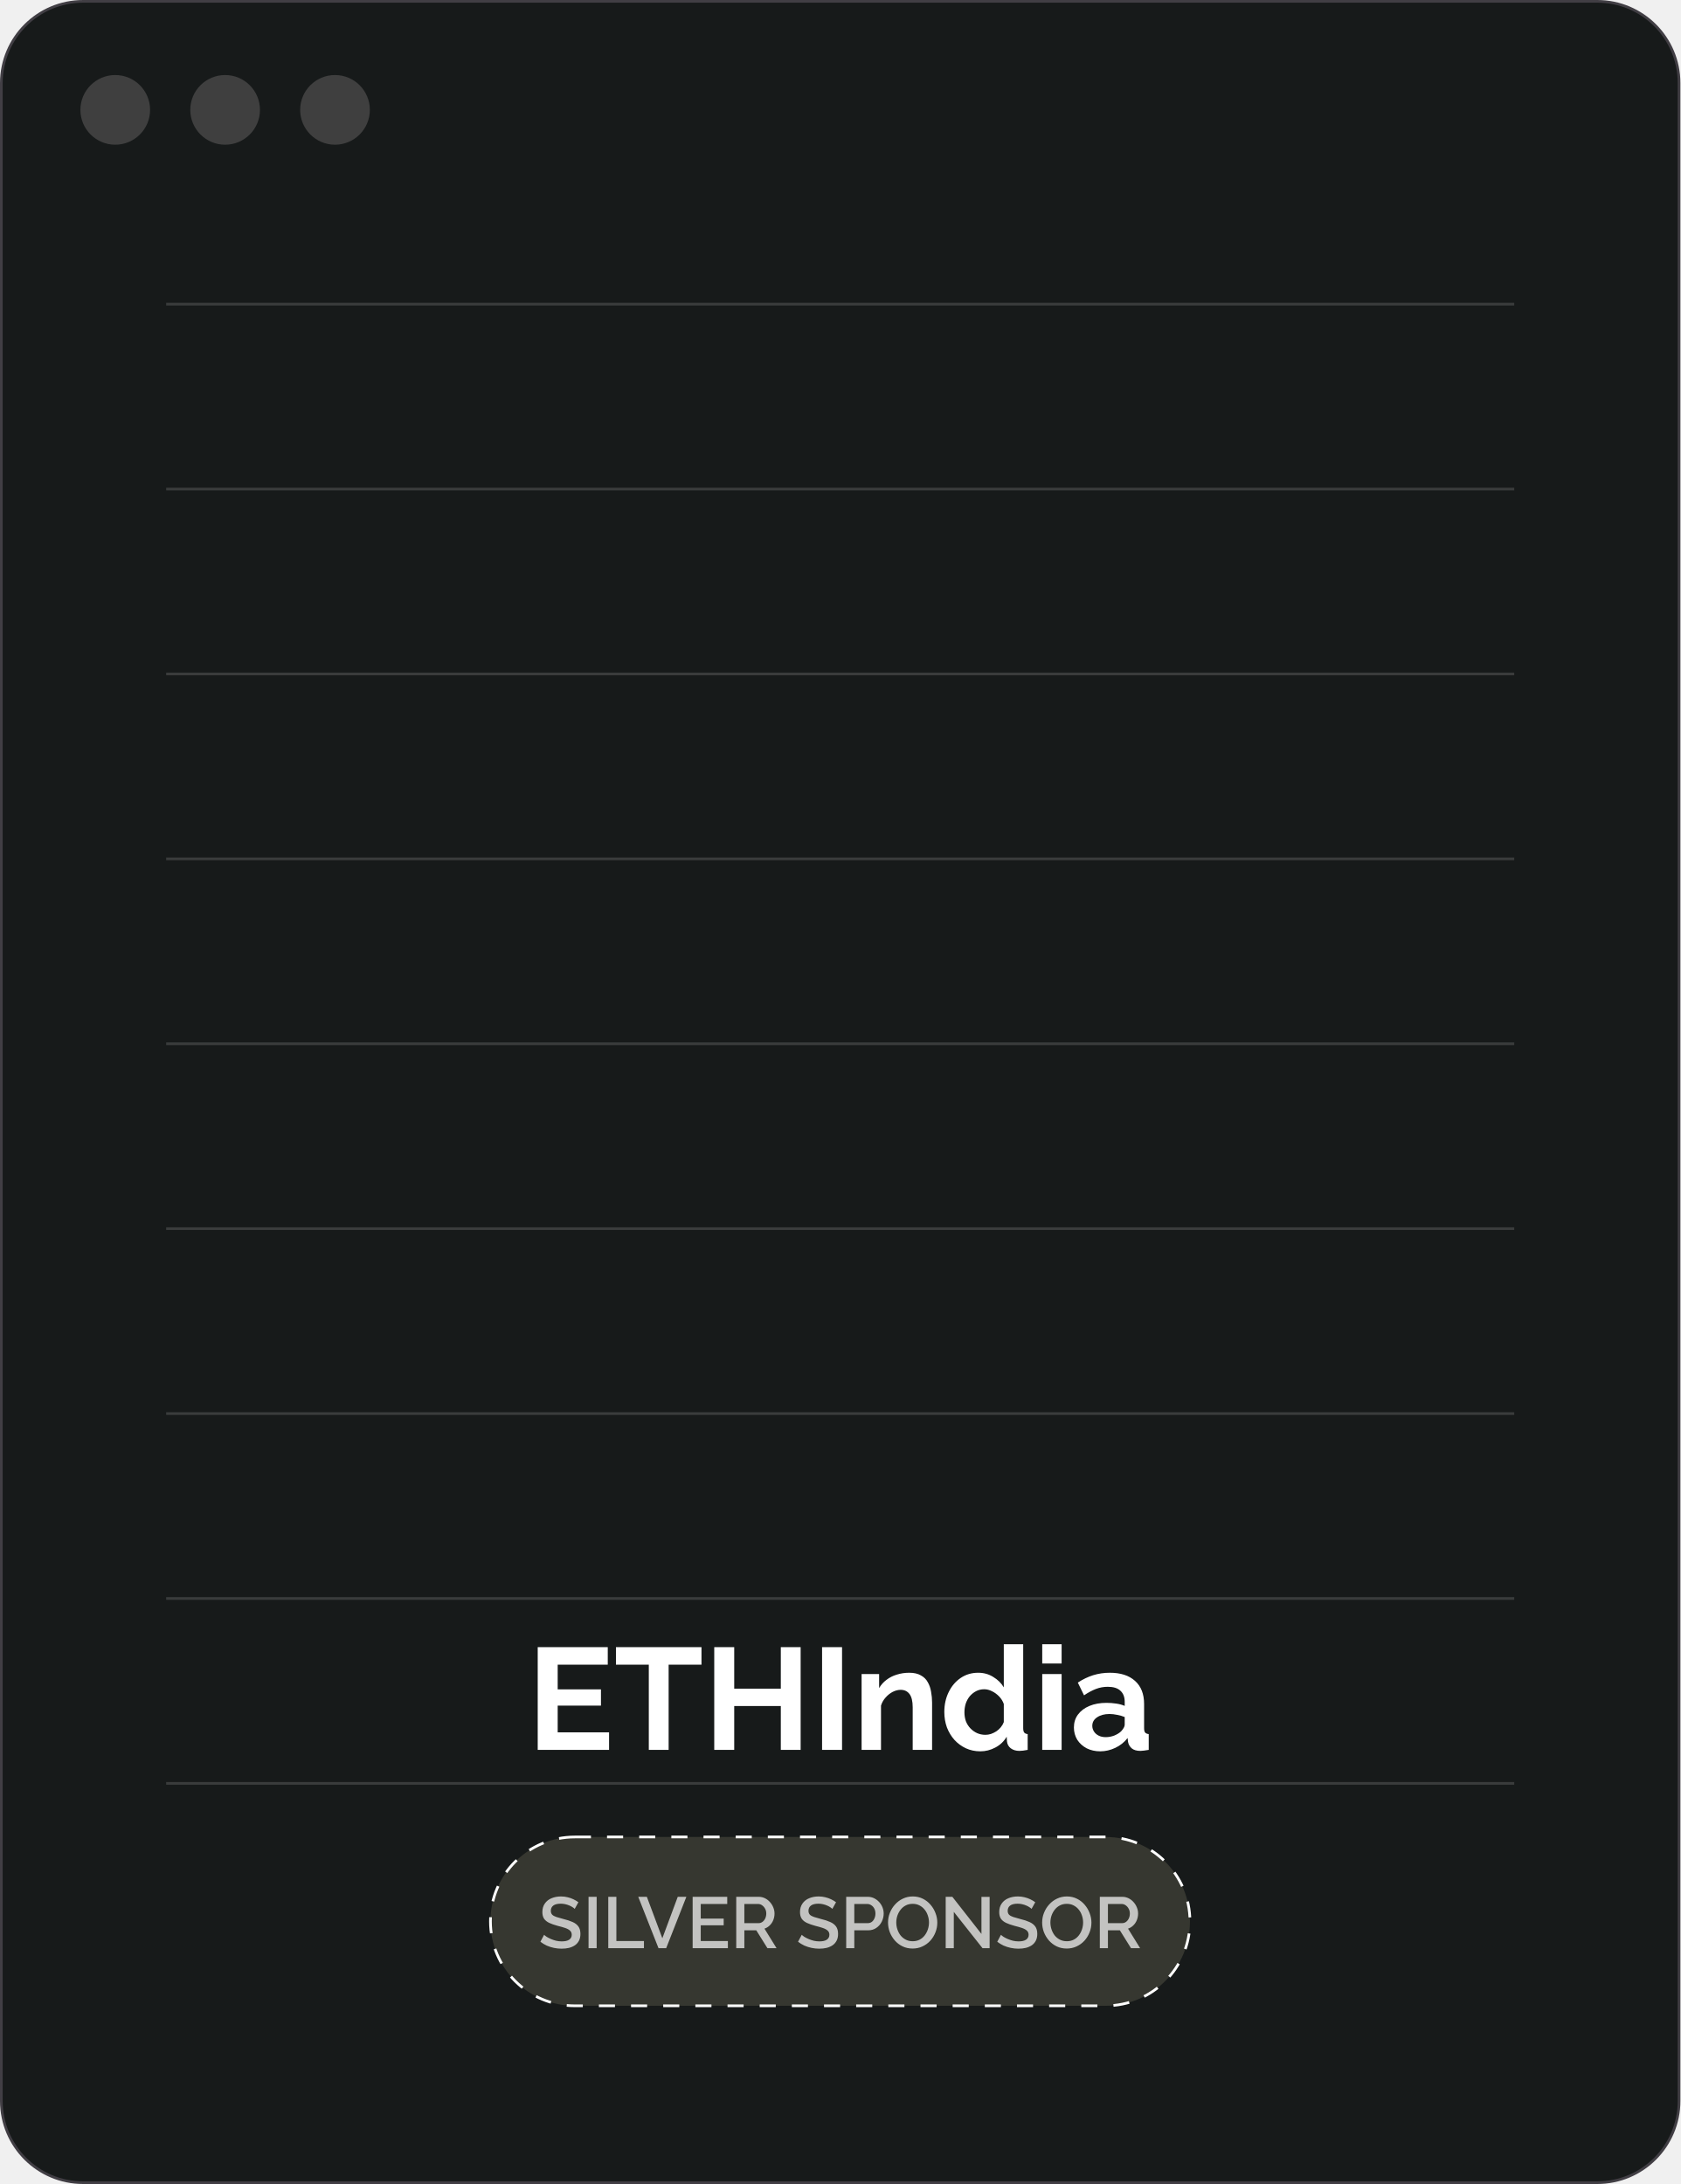
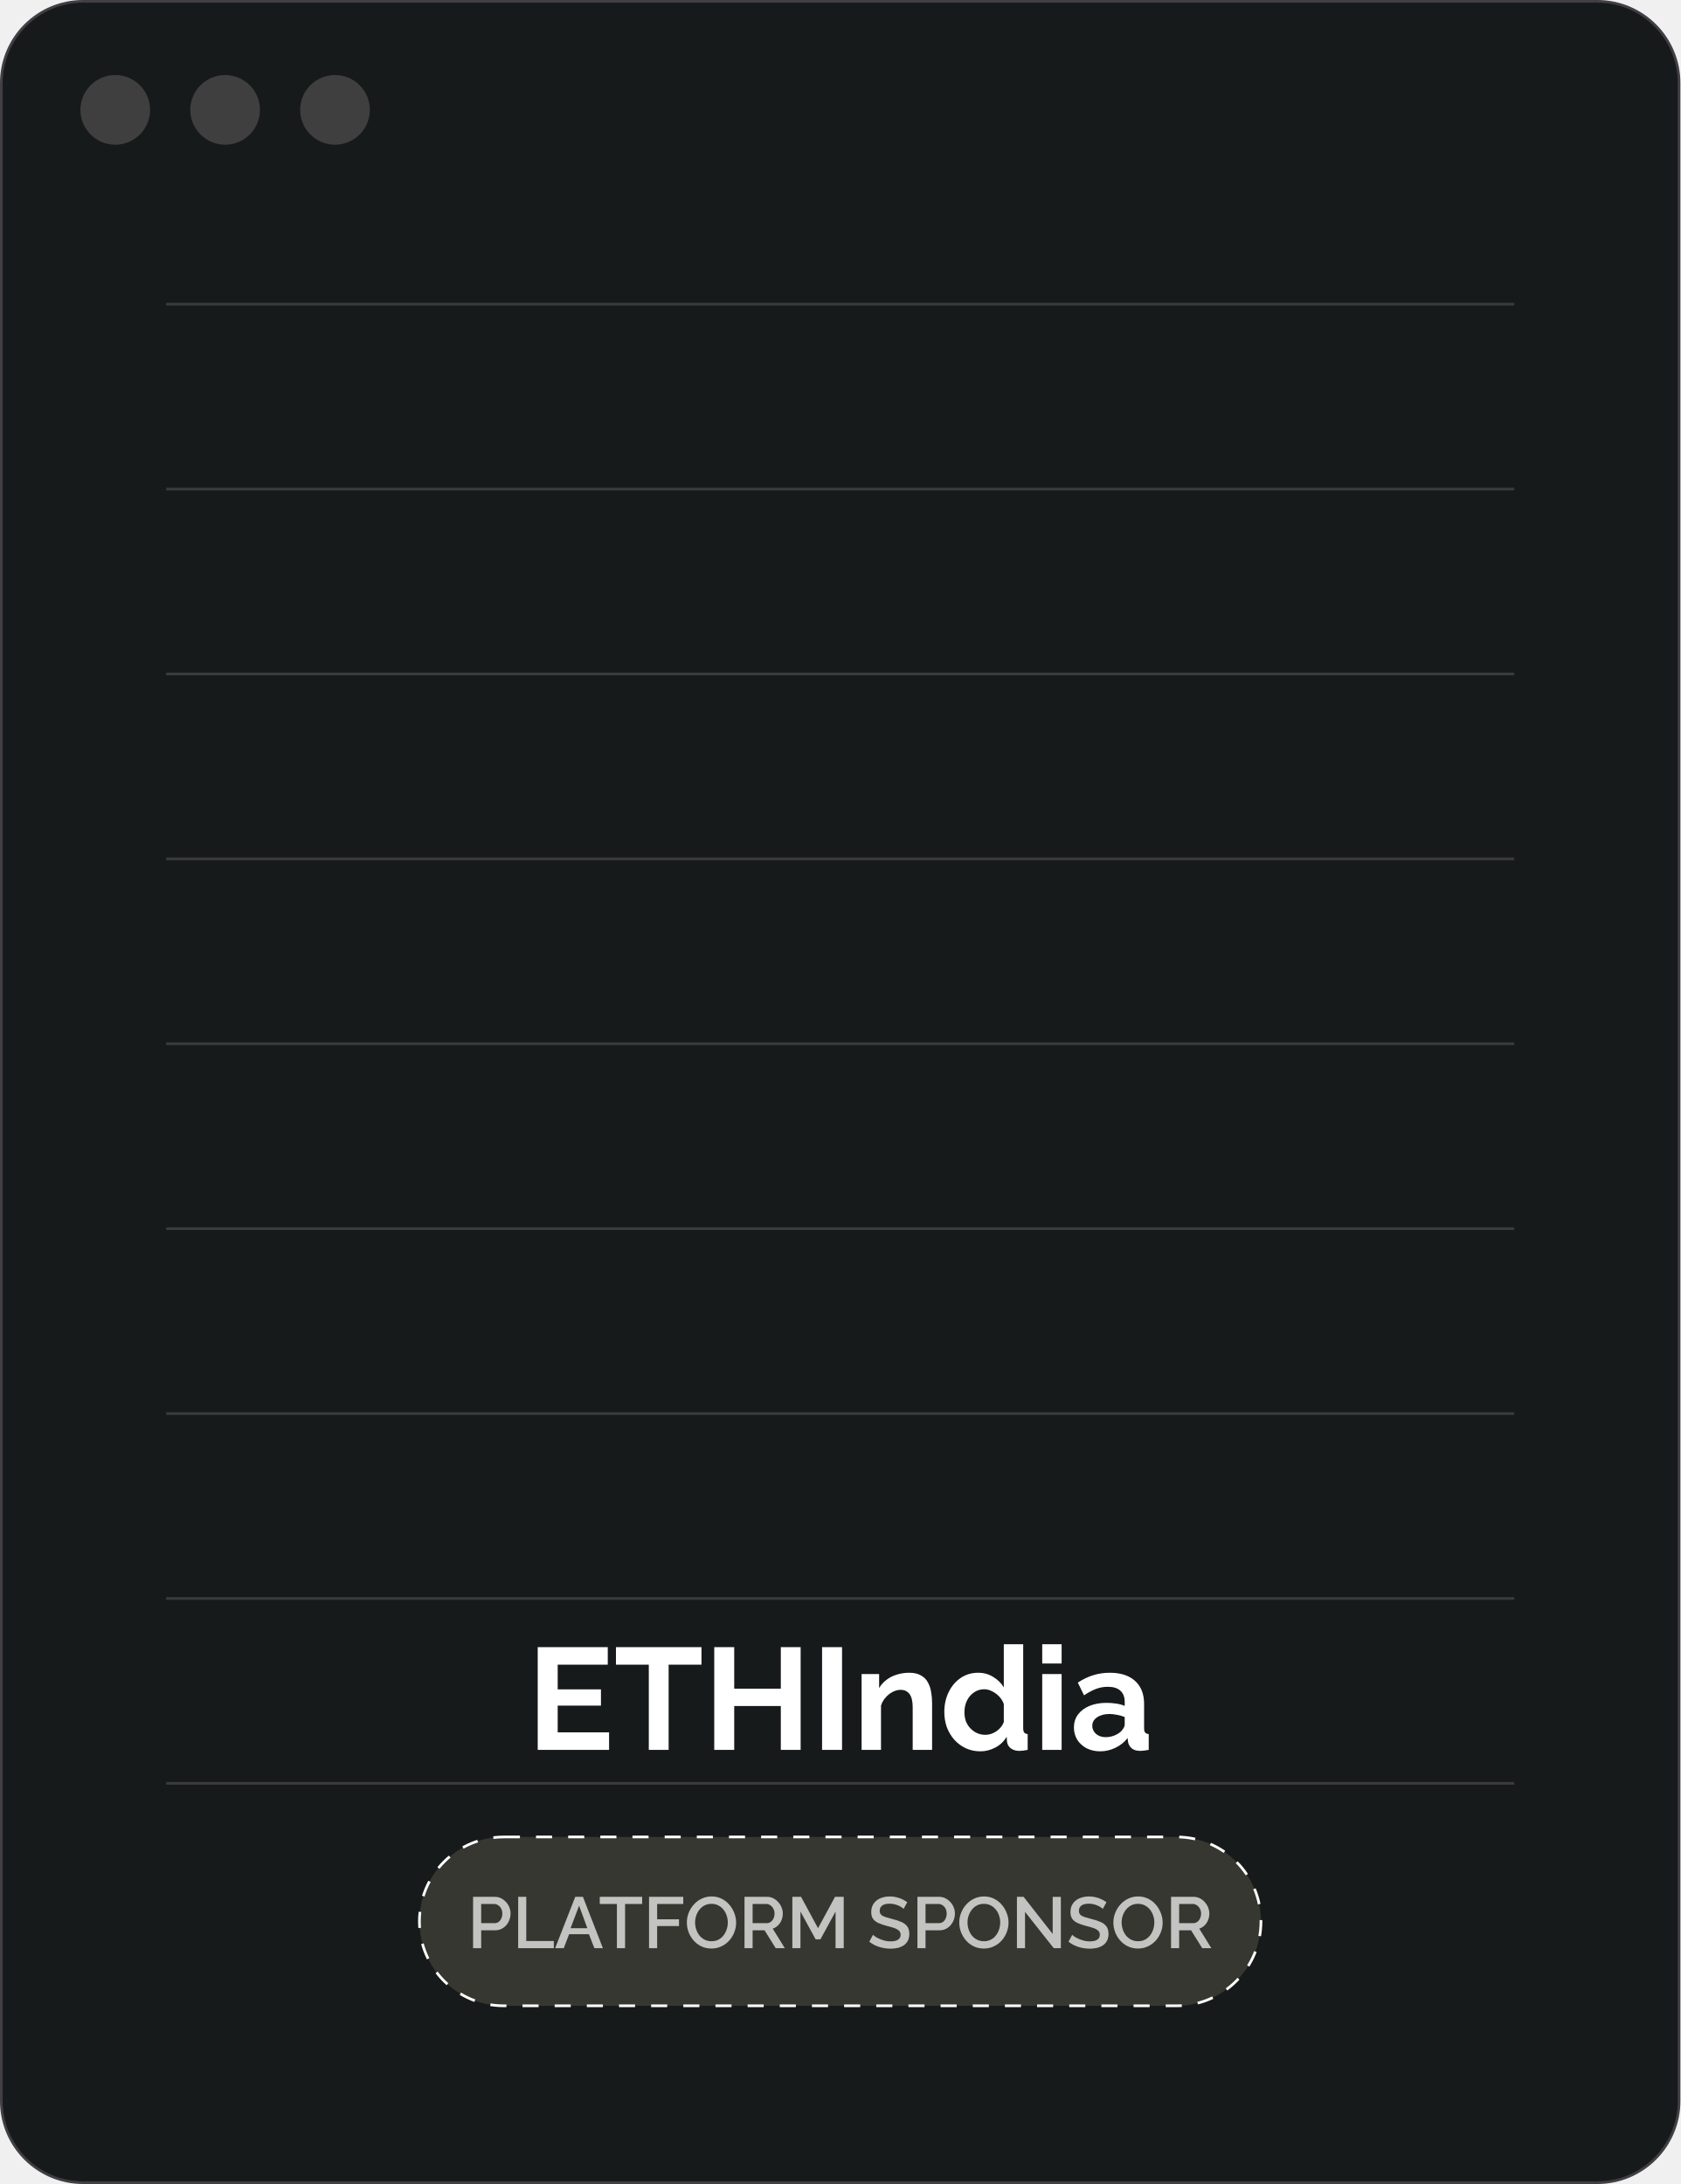
<svg xmlns="http://www.w3.org/2000/svg" width="627" height="815" viewBox="0 0 627 815" fill="none">
  <rect x="0.5" y="0.5" width="626" height="814" rx="30.5" fill="#171A1A" />
  <rect x="0.5" y="0.5" width="626" height="814" rx="30.5" stroke="#413E44" />
  <line x1="62" y1="113.5" x2="565" y2="113.5" stroke="white" stroke-opacity="0.15" />
  <line x1="62" y1="182.5" x2="565" y2="182.5" stroke="white" stroke-opacity="0.15" />
  <line x1="62" y1="251.5" x2="565" y2="251.5" stroke="white" stroke-opacity="0.15" />
  <line x1="62" y1="320.5" x2="565" y2="320.5" stroke="white" stroke-opacity="0.15" />
  <line x1="62" y1="389.5" x2="565" y2="389.5" stroke="white" stroke-opacity="0.15" />
  <line x1="62" y1="458.5" x2="565" y2="458.5" stroke="white" stroke-opacity="0.15" />
  <line x1="62" y1="527.5" x2="565" y2="527.5" stroke="white" stroke-opacity="0.15" />
  <line x1="62" y1="596.5" x2="565" y2="596.5" stroke="white" stroke-opacity="0.15" />
  <line x1="62" y1="665.5" x2="565" y2="665.5" stroke="white" stroke-opacity="0.15" />
  <circle cx="43" cy="41" r="13" fill="#3F3F3F" />
  <circle cx="84" cy="41" r="13" fill="#3F3F3F" />
  <circle cx="125" cy="41" r="13" fill="#3F3F3F" />
  <path d="M227.259 646.466V653H200.637V614.66H226.773V621.194H208.089V630.428H224.235V636.476H208.089V646.466H227.259ZM261.742 621.194H249.484V653H242.086V621.194H229.828V614.66H261.742V621.194ZM298.74 614.66V653H291.342V636.638H273.954V653H266.502V614.66H273.954V630.158H291.342V614.66H298.74ZM306.738 653V614.66H314.19V653H306.738ZM347.785 653H340.549V637.124C340.549 634.856 340.153 633.2 339.361 632.156C338.569 631.112 337.471 630.59 336.067 630.59C335.095 630.59 334.105 630.842 333.097 631.346C332.125 631.85 331.243 632.552 330.451 633.452C329.659 634.316 329.083 635.324 328.723 636.476V653H321.487V624.704H328.021V629.942C328.741 628.718 329.659 627.692 330.775 626.864C331.891 626 333.169 625.352 334.609 624.92C336.085 624.452 337.633 624.218 339.253 624.218C341.017 624.218 342.457 624.542 343.573 625.19C344.725 625.802 345.589 626.648 346.165 627.728C346.777 628.772 347.191 629.96 347.407 631.292C347.659 632.624 347.785 633.974 347.785 635.342V653ZM352.349 638.852C352.349 636.116 352.889 633.65 353.969 631.454C355.049 629.222 356.543 627.458 358.451 626.162C360.359 624.866 362.537 624.218 364.985 624.218C367.073 624.218 368.945 624.74 370.601 625.784C372.293 626.792 373.607 628.088 374.543 629.672V613.58H381.779V644.9C381.779 645.656 381.905 646.196 382.157 646.52C382.409 646.844 382.841 647.042 383.453 647.114V653C382.193 653.252 381.167 653.378 380.375 653.378C379.079 653.378 377.999 653.054 377.135 652.406C376.307 651.758 375.839 650.912 375.731 649.868L375.623 648.086C374.579 649.85 373.157 651.2 371.357 652.136C369.593 653.072 367.739 653.54 365.795 653.54C363.851 653.54 362.051 653.162 360.395 652.406C358.775 651.65 357.353 650.606 356.129 649.274C354.941 647.942 354.005 646.394 353.321 644.63C352.673 642.83 352.349 640.904 352.349 638.852ZM374.543 642.632V635.882C374.183 634.838 373.607 633.902 372.815 633.074C372.023 632.246 371.141 631.598 370.169 631.13C369.197 630.626 368.225 630.374 367.253 630.374C366.137 630.374 365.129 630.608 364.229 631.076C363.329 631.544 362.537 632.174 361.853 632.966C361.205 633.758 360.701 634.676 360.341 635.72C360.017 636.764 359.855 637.862 359.855 639.014C359.855 640.166 360.035 641.264 360.395 642.308C360.791 643.316 361.349 644.198 362.069 644.954C362.789 645.71 363.617 646.304 364.553 646.736C365.525 647.168 366.569 647.384 367.685 647.384C368.369 647.384 369.053 647.276 369.737 647.06C370.457 646.808 371.123 646.484 371.735 646.088C372.383 645.656 372.941 645.152 373.409 644.576C373.913 643.964 374.291 643.316 374.543 642.632ZM388.882 653V624.704H396.118V653H388.882ZM388.882 620.762V613.58H396.118V620.762H388.882ZM400.702 644.63C400.702 642.794 401.206 641.192 402.214 639.824C403.258 638.42 404.698 637.34 406.534 636.584C408.37 635.828 410.476 635.45 412.852 635.45C414.04 635.45 415.246 635.54 416.47 635.72C417.694 635.9 418.756 636.188 419.656 636.584V635.072C419.656 633.272 419.116 631.886 418.036 630.914C416.992 629.942 415.426 629.456 413.338 629.456C411.79 629.456 410.314 629.726 408.91 630.266C407.506 630.806 406.03 631.598 404.482 632.642L402.16 627.89C404.032 626.666 405.94 625.748 407.884 625.136C409.864 624.524 411.934 624.218 414.094 624.218C418.126 624.218 421.258 625.226 423.49 627.242C425.758 629.258 426.892 632.138 426.892 635.882V644.9C426.892 645.656 427.018 646.196 427.27 646.52C427.558 646.844 428.008 647.042 428.62 647.114V653C427.972 653.108 427.378 653.198 426.838 653.27C426.334 653.342 425.902 653.378 425.542 653.378C424.102 653.378 423.004 653.054 422.248 652.406C421.528 651.758 421.078 650.966 420.898 650.03L420.736 648.572C419.512 650.156 417.982 651.38 416.146 652.244C414.31 653.108 412.438 653.54 410.53 653.54C408.658 653.54 406.966 653.162 405.454 652.406C403.978 651.614 402.808 650.552 401.944 649.22C401.116 647.852 400.702 646.322 400.702 644.63ZM418.306 646.088C418.702 645.656 419.026 645.224 419.278 644.792C419.53 644.36 419.656 643.964 419.656 643.604V640.742C418.792 640.382 417.856 640.112 416.848 639.932C415.84 639.716 414.886 639.608 413.986 639.608C412.114 639.608 410.566 640.022 409.342 640.85C408.154 641.642 407.56 642.704 407.56 644.036C407.56 644.756 407.758 645.44 408.154 646.088C408.55 646.736 409.126 647.258 409.882 647.654C410.638 648.05 411.538 648.248 412.582 648.248C413.662 648.248 414.724 648.05 415.768 647.654C416.812 647.222 417.658 646.7 418.306 646.088Z" fill="white" />
-   <rect x="183" y="685.5" width="261" height="63" rx="31.5" fill="#363730" />
-   <rect x="183" y="685.5" width="261" height="63" rx="31.5" stroke="white" stroke-dasharray="6 6" />
-   <path d="M214.438 712.339C214.258 712.141 213.997 711.934 213.655 711.718C213.313 711.484 212.908 711.268 212.44 711.07C211.972 710.872 211.468 710.71 210.928 710.584C210.388 710.458 209.83 710.395 209.254 710.395C207.994 710.395 207.058 710.629 206.446 711.097C205.834 711.565 205.528 712.213 205.528 713.041C205.528 713.653 205.699 714.139 206.041 714.499C206.383 714.841 206.905 715.129 207.607 715.363C208.309 715.597 209.191 715.849 210.253 716.119C211.549 716.425 212.674 716.794 213.628 717.226C214.582 717.64 215.311 718.198 215.815 718.9C216.319 719.602 216.571 720.529 216.571 721.681C216.571 722.653 216.391 723.49 216.031 724.192C215.671 724.894 215.167 725.47 214.519 725.92C213.871 726.352 213.124 726.676 212.278 726.892C211.432 727.09 210.523 727.189 209.551 727.189C208.597 727.189 207.643 727.09 206.689 726.892C205.753 726.694 204.853 726.406 203.989 726.028C203.143 725.632 202.36 725.155 201.64 724.597L203.017 722.005C203.251 722.239 203.584 722.5 204.016 722.788C204.466 723.058 204.979 723.319 205.555 723.571C206.149 723.823 206.788 724.039 207.472 724.219C208.174 724.381 208.885 724.462 209.605 724.462C210.811 724.462 211.729 724.255 212.359 723.841C213.007 723.409 213.331 722.797 213.331 722.005C213.331 721.357 213.124 720.844 212.71 720.466C212.296 720.07 211.693 719.737 210.901 719.467C210.109 719.197 209.164 718.927 208.066 718.657C206.806 718.315 205.753 717.946 204.907 717.55C204.061 717.136 203.422 716.614 202.99 715.984C202.576 715.336 202.369 714.517 202.369 713.527C202.369 712.267 202.675 711.205 203.287 710.341C203.899 709.459 204.727 708.802 205.771 708.37C206.833 707.92 208.021 707.695 209.335 707.695C210.199 707.695 211.018 707.794 211.792 707.992C212.566 708.172 213.286 708.424 213.952 708.748C214.636 709.072 215.257 709.441 215.815 709.855L214.438 712.339ZM219.604 727V707.83H222.628V727H219.604ZM226.961 727V707.83H229.985V724.327H240.272V727H226.961ZM241.359 707.83L247.137 723.301L252.888 707.83H256.101L248.568 727H245.706L238.146 707.83H241.359ZM271.592 724.327V727H258.443V707.83H271.349V710.503H261.467V715.957H270.026V718.468H261.467V724.327H271.592ZM274.712 727V707.83H283.055C283.919 707.83 284.711 708.01 285.431 708.37C286.151 708.73 286.772 709.207 287.294 709.801C287.834 710.395 288.248 711.061 288.536 711.799C288.842 712.537 288.995 713.293 288.995 714.067C288.995 714.913 288.842 715.723 288.536 716.497C288.23 717.271 287.789 717.937 287.213 718.495C286.655 719.053 285.998 719.458 285.242 719.71L289.751 727H286.349L282.191 720.331H277.736V727H274.712ZM277.736 717.658H283.028C283.586 717.658 284.081 717.496 284.513 717.172C284.945 716.848 285.287 716.416 285.539 715.876C285.791 715.318 285.917 714.715 285.917 714.067C285.917 713.401 285.773 712.807 285.485 712.285C285.197 711.745 284.819 711.313 284.351 710.989C283.901 710.665 283.406 710.503 282.866 710.503H277.736V717.658ZM310.573 712.339C310.393 712.141 310.132 711.934 309.79 711.718C309.448 711.484 309.043 711.268 308.575 711.07C308.107 710.872 307.603 710.71 307.063 710.584C306.523 710.458 305.965 710.395 305.389 710.395C304.129 710.395 303.193 710.629 302.581 711.097C301.969 711.565 301.663 712.213 301.663 713.041C301.663 713.653 301.834 714.139 302.176 714.499C302.518 714.841 303.04 715.129 303.742 715.363C304.444 715.597 305.326 715.849 306.388 716.119C307.684 716.425 308.809 716.794 309.763 717.226C310.717 717.64 311.446 718.198 311.95 718.9C312.454 719.602 312.706 720.529 312.706 721.681C312.706 722.653 312.526 723.49 312.166 724.192C311.806 724.894 311.302 725.47 310.654 725.92C310.006 726.352 309.259 726.676 308.413 726.892C307.567 727.09 306.658 727.189 305.686 727.189C304.732 727.189 303.778 727.09 302.824 726.892C301.888 726.694 300.988 726.406 300.124 726.028C299.278 725.632 298.495 725.155 297.775 724.597L299.152 722.005C299.386 722.239 299.719 722.5 300.151 722.788C300.601 723.058 301.114 723.319 301.69 723.571C302.284 723.823 302.923 724.039 303.607 724.219C304.309 724.381 305.02 724.462 305.74 724.462C306.946 724.462 307.864 724.255 308.494 723.841C309.142 723.409 309.466 722.797 309.466 722.005C309.466 721.357 309.259 720.844 308.845 720.466C308.431 720.07 307.828 719.737 307.036 719.467C306.244 719.197 305.299 718.927 304.201 718.657C302.941 718.315 301.888 717.946 301.042 717.55C300.196 717.136 299.557 716.614 299.125 715.984C298.711 715.336 298.504 714.517 298.504 713.527C298.504 712.267 298.81 711.205 299.422 710.341C300.034 709.459 300.862 708.802 301.906 708.37C302.968 707.92 304.156 707.695 305.47 707.695C306.334 707.695 307.153 707.794 307.927 707.992C308.701 708.172 309.421 708.424 310.087 708.748C310.771 709.072 311.392 709.441 311.95 709.855L310.573 712.339ZM315.739 727V707.83H323.785C324.649 707.83 325.441 708.01 326.161 708.37C326.881 708.73 327.511 709.207 328.051 709.801C328.591 710.395 329.005 711.061 329.293 711.799C329.581 712.537 329.725 713.293 329.725 714.067C329.725 715.129 329.482 716.146 328.996 717.118C328.528 718.072 327.853 718.846 326.971 719.44C326.107 720.034 325.099 720.331 323.947 720.331H318.763V727H315.739ZM318.763 717.658H323.758C324.334 717.658 324.838 717.505 325.27 717.199C325.702 716.875 326.035 716.443 326.269 715.903C326.521 715.363 326.647 714.751 326.647 714.067C326.647 713.365 326.503 712.744 326.215 712.204C325.927 711.664 325.549 711.25 325.081 710.962C324.631 710.656 324.136 710.503 323.596 710.503H318.763V717.658ZM340.526 727.135C339.14 727.135 337.889 726.865 336.773 726.325C335.657 725.785 334.694 725.056 333.884 724.138C333.074 723.202 332.444 722.158 331.994 721.006C331.562 719.836 331.346 718.639 331.346 717.415C331.346 716.137 331.58 714.922 332.048 713.77C332.516 712.6 333.164 711.565 333.992 710.665C334.82 709.747 335.792 709.027 336.908 708.505C338.042 707.965 339.266 707.695 340.58 707.695C341.948 707.695 343.19 707.974 344.306 708.532C345.44 709.09 346.403 709.837 347.195 710.773C348.005 711.709 348.626 712.753 349.058 713.905C349.508 715.057 349.733 716.236 349.733 717.442C349.733 718.72 349.499 719.944 349.031 721.114C348.581 722.266 347.942 723.301 347.114 724.219C346.286 725.119 345.305 725.83 344.171 726.352C343.055 726.874 341.84 727.135 340.526 727.135ZM334.424 717.415C334.424 718.315 334.568 719.188 334.856 720.034C335.144 720.88 335.549 721.636 336.071 722.302C336.611 722.95 337.259 723.463 338.015 723.841C338.771 724.219 339.617 724.408 340.553 724.408C341.525 724.408 342.389 724.21 343.145 723.814C343.901 723.418 344.531 722.887 345.035 722.221C345.557 721.537 345.953 720.781 346.223 719.953C346.493 719.107 346.628 718.261 346.628 717.415C346.628 716.515 346.484 715.651 346.196 714.823C345.926 713.977 345.521 713.23 344.981 712.582C344.441 711.916 343.793 711.394 343.037 711.016C342.299 710.638 341.471 710.449 340.553 710.449C339.581 710.449 338.717 710.647 337.961 711.043C337.205 711.439 336.566 711.97 336.044 712.636C335.522 713.302 335.117 714.049 334.829 714.877C334.559 715.705 334.424 716.551 334.424 717.415ZM355.888 713.446V727H352.864V707.83H355.348L366.202 721.681V707.857H369.253V727H366.607L355.888 713.446ZM384.902 712.339C384.722 712.141 384.461 711.934 384.119 711.718C383.777 711.484 383.372 711.268 382.904 711.07C382.436 710.872 381.932 710.71 381.392 710.584C380.852 710.458 380.294 710.395 379.718 710.395C378.458 710.395 377.522 710.629 376.91 711.097C376.298 711.565 375.992 712.213 375.992 713.041C375.992 713.653 376.163 714.139 376.505 714.499C376.847 714.841 377.369 715.129 378.071 715.363C378.773 715.597 379.655 715.849 380.717 716.119C382.013 716.425 383.138 716.794 384.092 717.226C385.046 717.64 385.775 718.198 386.279 718.9C386.783 719.602 387.035 720.529 387.035 721.681C387.035 722.653 386.855 723.49 386.495 724.192C386.135 724.894 385.631 725.47 384.983 725.92C384.335 726.352 383.588 726.676 382.742 726.892C381.896 727.09 380.987 727.189 380.015 727.189C379.061 727.189 378.107 727.09 377.153 726.892C376.217 726.694 375.317 726.406 374.453 726.028C373.607 725.632 372.824 725.155 372.104 724.597L373.481 722.005C373.715 722.239 374.048 722.5 374.48 722.788C374.93 723.058 375.443 723.319 376.019 723.571C376.613 723.823 377.252 724.039 377.936 724.219C378.638 724.381 379.349 724.462 380.069 724.462C381.275 724.462 382.193 724.255 382.823 723.841C383.471 723.409 383.795 722.797 383.795 722.005C383.795 721.357 383.588 720.844 383.174 720.466C382.76 720.07 382.157 719.737 381.365 719.467C380.573 719.197 379.628 718.927 378.53 718.657C377.27 718.315 376.217 717.946 375.371 717.55C374.525 717.136 373.886 716.614 373.454 715.984C373.04 715.336 372.833 714.517 372.833 713.527C372.833 712.267 373.139 711.205 373.751 710.341C374.363 709.459 375.191 708.802 376.235 708.37C377.297 707.92 378.485 707.695 379.799 707.695C380.663 707.695 381.482 707.794 382.256 707.992C383.03 708.172 383.75 708.424 384.416 708.748C385.1 709.072 385.721 709.441 386.279 709.855L384.902 712.339ZM398.033 727.135C396.647 727.135 395.396 726.865 394.28 726.325C393.164 725.785 392.201 725.056 391.391 724.138C390.581 723.202 389.951 722.158 389.501 721.006C389.069 719.836 388.853 718.639 388.853 717.415C388.853 716.137 389.087 714.922 389.555 713.77C390.023 712.6 390.671 711.565 391.499 710.665C392.327 709.747 393.299 709.027 394.415 708.505C395.549 707.965 396.773 707.695 398.087 707.695C399.455 707.695 400.697 707.974 401.813 708.532C402.947 709.09 403.91 709.837 404.702 710.773C405.512 711.709 406.133 712.753 406.565 713.905C407.015 715.057 407.24 716.236 407.24 717.442C407.24 718.72 407.006 719.944 406.538 721.114C406.088 722.266 405.449 723.301 404.621 724.219C403.793 725.119 402.812 725.83 401.678 726.352C400.562 726.874 399.347 727.135 398.033 727.135ZM391.931 717.415C391.931 718.315 392.075 719.188 392.363 720.034C392.651 720.88 393.056 721.636 393.578 722.302C394.118 722.95 394.766 723.463 395.522 723.841C396.278 724.219 397.124 724.408 398.06 724.408C399.032 724.408 399.896 724.21 400.652 723.814C401.408 723.418 402.038 722.887 402.542 722.221C403.064 721.537 403.46 720.781 403.73 719.953C404 719.107 404.135 718.261 404.135 717.415C404.135 716.515 403.991 715.651 403.703 714.823C403.433 713.977 403.028 713.23 402.488 712.582C401.948 711.916 401.3 711.394 400.544 711.016C399.806 710.638 398.978 710.449 398.06 710.449C397.088 710.449 396.224 710.647 395.468 711.043C394.712 711.439 394.073 711.97 393.551 712.636C393.029 713.302 392.624 714.049 392.336 714.877C392.066 715.705 391.931 716.551 391.931 717.415ZM410.371 727V707.83H418.714C419.578 707.83 420.37 708.01 421.09 708.37C421.81 708.73 422.431 709.207 422.953 709.801C423.493 710.395 423.907 711.061 424.195 711.799C424.501 712.537 424.654 713.293 424.654 714.067C424.654 714.913 424.501 715.723 424.195 716.497C423.889 717.271 423.448 717.937 422.872 718.495C422.314 719.053 421.657 719.458 420.901 719.71L425.41 727H422.008L417.85 720.331H413.395V727H410.371ZM413.395 717.658H418.687C419.245 717.658 419.74 717.496 420.172 717.172C420.604 716.848 420.946 716.416 421.198 715.876C421.45 715.318 421.576 714.715 421.576 714.067C421.576 713.401 421.432 712.807 421.144 712.285C420.856 711.745 420.478 711.313 420.01 710.989C419.56 710.665 419.065 710.503 418.525 710.503H413.395V717.658Z" fill="white" fill-opacity="0.7" />
+   <rect x="156.5" y="685.5" width="314" height="63" rx="31.5" fill="#363730" />
+   <rect x="156.5" y="685.5" width="314" height="63" rx="31.5" stroke="white" stroke-dasharray="6 6" />
+   <path d="M176.52 727V707.83H184.566C185.43 707.83 186.222 708.01 186.942 708.37C187.662 708.73 188.292 709.207 188.832 709.801C189.372 710.395 189.786 711.061 190.074 711.799C190.362 712.537 190.506 713.293 190.506 714.067C190.506 715.129 190.263 716.146 189.777 717.118C189.309 718.072 188.634 718.846 187.752 719.44C186.888 720.034 185.88 720.331 184.728 720.331H179.544V727H176.52ZM179.544 717.658H184.539C185.115 717.658 185.619 717.505 186.051 717.199C186.483 716.875 186.816 716.443 187.05 715.903C187.302 715.363 187.428 714.751 187.428 714.067C187.428 713.365 187.284 712.744 186.996 712.204C186.708 711.664 186.33 711.25 185.862 710.962C185.412 710.656 184.917 710.503 184.377 710.503H179.544V717.658ZM193.343 727V707.83H196.367V724.327H206.654V727H193.343ZM214.645 707.83H217.507L224.959 727H221.773L219.748 721.789H212.35L210.352 727H207.139L214.645 707.83ZM219.154 719.548L216.076 711.151L212.89 719.548H219.154ZM239.604 710.503H233.232V727H230.181V710.503H223.782V707.83H239.604V710.503ZM242.175 727V707.83H254.946V710.503H245.199V716.227H253.353V718.738H245.199V727H242.175ZM265.459 727.135C264.073 727.135 262.822 726.865 261.706 726.325C260.59 725.785 259.627 725.056 258.817 724.138C258.007 723.202 257.377 722.158 256.927 721.006C256.495 719.836 256.279 718.639 256.279 717.415C256.279 716.137 256.513 714.922 256.981 713.77C257.449 712.6 258.097 711.565 258.925 710.665C259.753 709.747 260.725 709.027 261.841 708.505C262.975 707.965 264.199 707.695 265.513 707.695C266.881 707.695 268.123 707.974 269.239 708.532C270.373 709.09 271.336 709.837 272.128 710.773C272.938 711.709 273.559 712.753 273.991 713.905C274.441 715.057 274.666 716.236 274.666 717.442C274.666 718.72 274.432 719.944 273.964 721.114C273.514 722.266 272.875 723.301 272.047 724.219C271.219 725.119 270.238 725.83 269.104 726.352C267.988 726.874 266.773 727.135 265.459 727.135ZM259.357 717.415C259.357 718.315 259.501 719.188 259.789 720.034C260.077 720.88 260.482 721.636 261.004 722.302C261.544 722.95 262.192 723.463 262.948 723.841C263.704 724.219 264.55 724.408 265.486 724.408C266.458 724.408 267.322 724.21 268.078 723.814C268.834 723.418 269.464 722.887 269.968 722.221C270.49 721.537 270.886 720.781 271.156 719.953C271.426 719.107 271.561 718.261 271.561 717.415C271.561 716.515 271.417 715.651 271.129 714.823C270.859 713.977 270.454 713.23 269.914 712.582C269.374 711.916 268.726 711.394 267.97 711.016C267.232 710.638 266.404 710.449 265.486 710.449C264.514 710.449 263.65 710.647 262.894 711.043C262.138 711.439 261.499 711.97 260.977 712.636C260.455 713.302 260.05 714.049 259.762 714.877C259.492 715.705 259.357 716.551 259.357 717.415ZM277.797 727V707.83H286.14C287.004 707.83 287.796 708.01 288.516 708.37C289.236 708.73 289.857 709.207 290.379 709.801C290.919 710.395 291.333 711.061 291.621 711.799C291.927 712.537 292.08 713.293 292.08 714.067C292.08 714.913 291.927 715.723 291.621 716.497C291.315 717.271 290.874 717.937 290.298 718.495C289.74 719.053 289.083 719.458 288.327 719.71L292.836 727H289.434L285.276 720.331H280.821V727H277.797ZM280.821 717.658H286.113C286.671 717.658 287.166 717.496 287.598 717.172C288.03 716.848 288.372 716.416 288.624 715.876C288.876 715.318 289.002 714.715 289.002 714.067C289.002 713.401 288.858 712.807 288.57 712.285C288.282 711.745 287.904 711.313 287.436 710.989C286.986 710.665 286.491 710.503 285.951 710.503H280.821V717.658ZM311.766 727V713.338L306.123 723.706H304.341L298.671 713.338V727H295.647V707.83H298.887L305.232 719.548L311.577 707.83H314.817V727H311.766ZM337.151 712.339C336.971 712.141 336.71 711.934 336.368 711.718C336.026 711.484 335.621 711.268 335.153 711.07C334.685 710.872 334.181 710.71 333.641 710.584C333.101 710.458 332.543 710.395 331.967 710.395C330.707 710.395 329.771 710.629 329.159 711.097C328.547 711.565 328.241 712.213 328.241 713.041C328.241 713.653 328.412 714.139 328.754 714.499C329.096 714.841 329.618 715.129 330.32 715.363C331.022 715.597 331.904 715.849 332.966 716.119C334.262 716.425 335.387 716.794 336.341 717.226C337.295 717.64 338.024 718.198 338.528 718.9C339.032 719.602 339.284 720.529 339.284 721.681C339.284 722.653 339.104 723.49 338.744 724.192C338.384 724.894 337.88 725.47 337.232 725.92C336.584 726.352 335.837 726.676 334.991 726.892C334.145 727.09 333.236 727.189 332.264 727.189C331.31 727.189 330.356 727.09 329.402 726.892C328.466 726.694 327.566 726.406 326.702 726.028C325.856 725.632 325.073 725.155 324.353 724.597L325.73 722.005C325.964 722.239 326.297 722.5 326.729 722.788C327.179 723.058 327.692 723.319 328.268 723.571C328.862 723.823 329.501 724.039 330.185 724.219C330.887 724.381 331.598 724.462 332.318 724.462C333.524 724.462 334.442 724.255 335.072 723.841C335.72 723.409 336.044 722.797 336.044 722.005C336.044 721.357 335.837 720.844 335.423 720.466C335.009 720.07 334.406 719.737 333.614 719.467C332.822 719.197 331.877 718.927 330.779 718.657C329.519 718.315 328.466 717.946 327.62 717.55C326.774 717.136 326.135 716.614 325.703 715.984C325.289 715.336 325.082 714.517 325.082 713.527C325.082 712.267 325.388 711.205 326 710.341C326.612 709.459 327.44 708.802 328.484 708.37C329.546 707.92 330.734 707.695 332.048 707.695C332.912 707.695 333.731 707.794 334.505 707.992C335.279 708.172 335.999 708.424 336.665 708.748C337.349 709.072 337.97 709.441 338.528 709.855L337.151 712.339ZM342.317 727V707.83H350.363C351.227 707.83 352.019 708.01 352.739 708.37C353.459 708.73 354.089 709.207 354.629 709.801C355.169 710.395 355.583 711.061 355.871 711.799C356.159 712.537 356.303 713.293 356.303 714.067C356.303 715.129 356.06 716.146 355.574 717.118C355.106 718.072 354.431 718.846 353.549 719.44C352.685 720.034 351.677 720.331 350.525 720.331H345.341V727H342.317ZM345.341 717.658H350.336C350.912 717.658 351.416 717.505 351.848 717.199C352.28 716.875 352.613 716.443 352.847 715.903C353.099 715.363 353.225 714.751 353.225 714.067C353.225 713.365 353.081 712.744 352.793 712.204C352.505 711.664 352.127 711.25 351.659 710.962C351.209 710.656 350.714 710.503 350.174 710.503H345.341V717.658ZM367.104 727.135C365.718 727.135 364.467 726.865 363.351 726.325C362.235 725.785 361.272 725.056 360.462 724.138C359.652 723.202 359.022 722.158 358.572 721.006C358.14 719.836 357.924 718.639 357.924 717.415C357.924 716.137 358.158 714.922 358.626 713.77C359.094 712.6 359.742 711.565 360.57 710.665C361.398 709.747 362.37 709.027 363.486 708.505C364.62 707.965 365.844 707.695 367.158 707.695C368.526 707.695 369.768 707.974 370.884 708.532C372.018 709.09 372.981 709.837 373.773 710.773C374.583 711.709 375.204 712.753 375.636 713.905C376.086 715.057 376.311 716.236 376.311 717.442C376.311 718.72 376.077 719.944 375.609 721.114C375.159 722.266 374.52 723.301 373.692 724.219C372.864 725.119 371.883 725.83 370.749 726.352C369.633 726.874 368.418 727.135 367.104 727.135ZM361.002 717.415C361.002 718.315 361.146 719.188 361.434 720.034C361.722 720.88 362.127 721.636 362.649 722.302C363.189 722.95 363.837 723.463 364.593 723.841C365.349 724.219 366.195 724.408 367.131 724.408C368.103 724.408 368.967 724.21 369.723 723.814C370.479 723.418 371.109 722.887 371.613 722.221C372.135 721.537 372.531 720.781 372.801 719.953C373.071 719.107 373.206 718.261 373.206 717.415C373.206 716.515 373.062 715.651 372.774 714.823C372.504 713.977 372.099 713.23 371.559 712.582C371.019 711.916 370.371 711.394 369.615 711.016C368.877 710.638 368.049 710.449 367.131 710.449C366.159 710.449 365.295 710.647 364.539 711.043C363.783 711.439 363.144 711.97 362.622 712.636C362.1 713.302 361.695 714.049 361.407 714.877C361.137 715.705 361.002 716.551 361.002 717.415ZM382.466 713.446V727H379.442V707.83H381.926L392.78 721.681V707.857H395.831V727H393.185L382.466 713.446ZM411.48 712.339C411.3 712.141 411.039 711.934 410.697 711.718C410.355 711.484 409.95 711.268 409.482 711.07C409.014 710.872 408.51 710.71 407.97 710.584C407.43 710.458 406.872 710.395 406.296 710.395C405.036 710.395 404.1 710.629 403.488 711.097C402.876 711.565 402.57 712.213 402.57 713.041C402.57 713.653 402.741 714.139 403.083 714.499C403.425 714.841 403.947 715.129 404.649 715.363C405.351 715.597 406.233 715.849 407.295 716.119C408.591 716.425 409.716 716.794 410.67 717.226C411.624 717.64 412.353 718.198 412.857 718.9C413.361 719.602 413.613 720.529 413.613 721.681C413.613 722.653 413.433 723.49 413.073 724.192C412.713 724.894 412.209 725.47 411.561 725.92C410.913 726.352 410.166 726.676 409.32 726.892C408.474 727.09 407.565 727.189 406.593 727.189C405.639 727.189 404.685 727.09 403.731 726.892C402.795 726.694 401.895 726.406 401.031 726.028C400.185 725.632 399.402 725.155 398.682 724.597L400.059 722.005C400.293 722.239 400.626 722.5 401.058 722.788C401.508 723.058 402.021 723.319 402.597 723.571C403.191 723.823 403.83 724.039 404.514 724.219C405.216 724.381 405.927 724.462 406.647 724.462C407.853 724.462 408.771 724.255 409.401 723.841C410.049 723.409 410.373 722.797 410.373 722.005C410.373 721.357 410.166 720.844 409.752 720.466C409.338 720.07 408.735 719.737 407.943 719.467C407.151 719.197 406.206 718.927 405.108 718.657C403.848 718.315 402.795 717.946 401.949 717.55C401.103 717.136 400.464 716.614 400.032 715.984C399.618 715.336 399.411 714.517 399.411 713.527C399.411 712.267 399.717 711.205 400.329 710.341C400.941 709.459 401.769 708.802 402.813 708.37C403.875 707.92 405.063 707.695 406.377 707.695C407.241 707.695 408.06 707.794 408.834 707.992C409.608 708.172 410.328 708.424 410.994 708.748C411.678 709.072 412.299 709.441 412.857 709.855L411.48 712.339ZM424.611 727.135C423.225 727.135 421.974 726.865 420.858 726.325C419.742 725.785 418.779 725.056 417.969 724.138C417.159 723.202 416.529 722.158 416.079 721.006C415.647 719.836 415.431 718.639 415.431 717.415C415.431 716.137 415.665 714.922 416.133 713.77C416.601 712.6 417.249 711.565 418.077 710.665C418.905 709.747 419.877 709.027 420.993 708.505C422.127 707.965 423.351 707.695 424.665 707.695C426.033 707.695 427.275 707.974 428.391 708.532C429.525 709.09 430.488 709.837 431.28 710.773C432.09 711.709 432.711 712.753 433.143 713.905C433.593 715.057 433.818 716.236 433.818 717.442C433.818 718.72 433.584 719.944 433.116 721.114C432.666 722.266 432.027 723.301 431.199 724.219C430.371 725.119 429.39 725.83 428.256 726.352C427.14 726.874 425.925 727.135 424.611 727.135ZM418.509 717.415C418.509 718.315 418.653 719.188 418.941 720.034C419.229 720.88 419.634 721.636 420.156 722.302C420.696 722.95 421.344 723.463 422.1 723.841C422.856 724.219 423.702 724.408 424.638 724.408C425.61 724.408 426.474 724.21 427.23 723.814C427.986 723.418 428.616 722.887 429.12 722.221C429.642 721.537 430.038 720.781 430.308 719.953C430.578 719.107 430.713 718.261 430.713 717.415C430.713 716.515 430.569 715.651 430.281 714.823C430.011 713.977 429.606 713.23 429.066 712.582C428.526 711.916 427.878 711.394 427.122 711.016C426.384 710.638 425.556 710.449 424.638 710.449C423.666 710.449 422.802 710.647 422.046 711.043C421.29 711.439 420.651 711.97 420.129 712.636C419.607 713.302 419.202 714.049 418.914 714.877C418.644 715.705 418.509 716.551 418.509 717.415ZM436.949 727V707.83H445.292C446.156 707.83 446.948 708.01 447.668 708.37C448.388 708.73 449.009 709.207 449.531 709.801C450.071 710.395 450.485 711.061 450.773 711.799C451.079 712.537 451.232 713.293 451.232 714.067C451.232 714.913 451.079 715.723 450.773 716.497C450.467 717.271 450.026 717.937 449.45 718.495C448.892 719.053 448.235 719.458 447.479 719.71L451.988 727H448.586L444.428 720.331H439.973V727H436.949ZM439.973 717.658H445.265C445.823 717.658 446.318 717.496 446.75 717.172C447.182 716.848 447.524 716.416 447.776 715.876C448.028 715.318 448.154 714.715 448.154 714.067C448.154 713.401 448.01 712.807 447.722 712.285C447.434 711.745 447.056 711.313 446.588 710.989C446.138 710.665 445.643 710.503 445.103 710.503H439.973V717.658Z" fill="white" fill-opacity="0.7" />
</svg>
